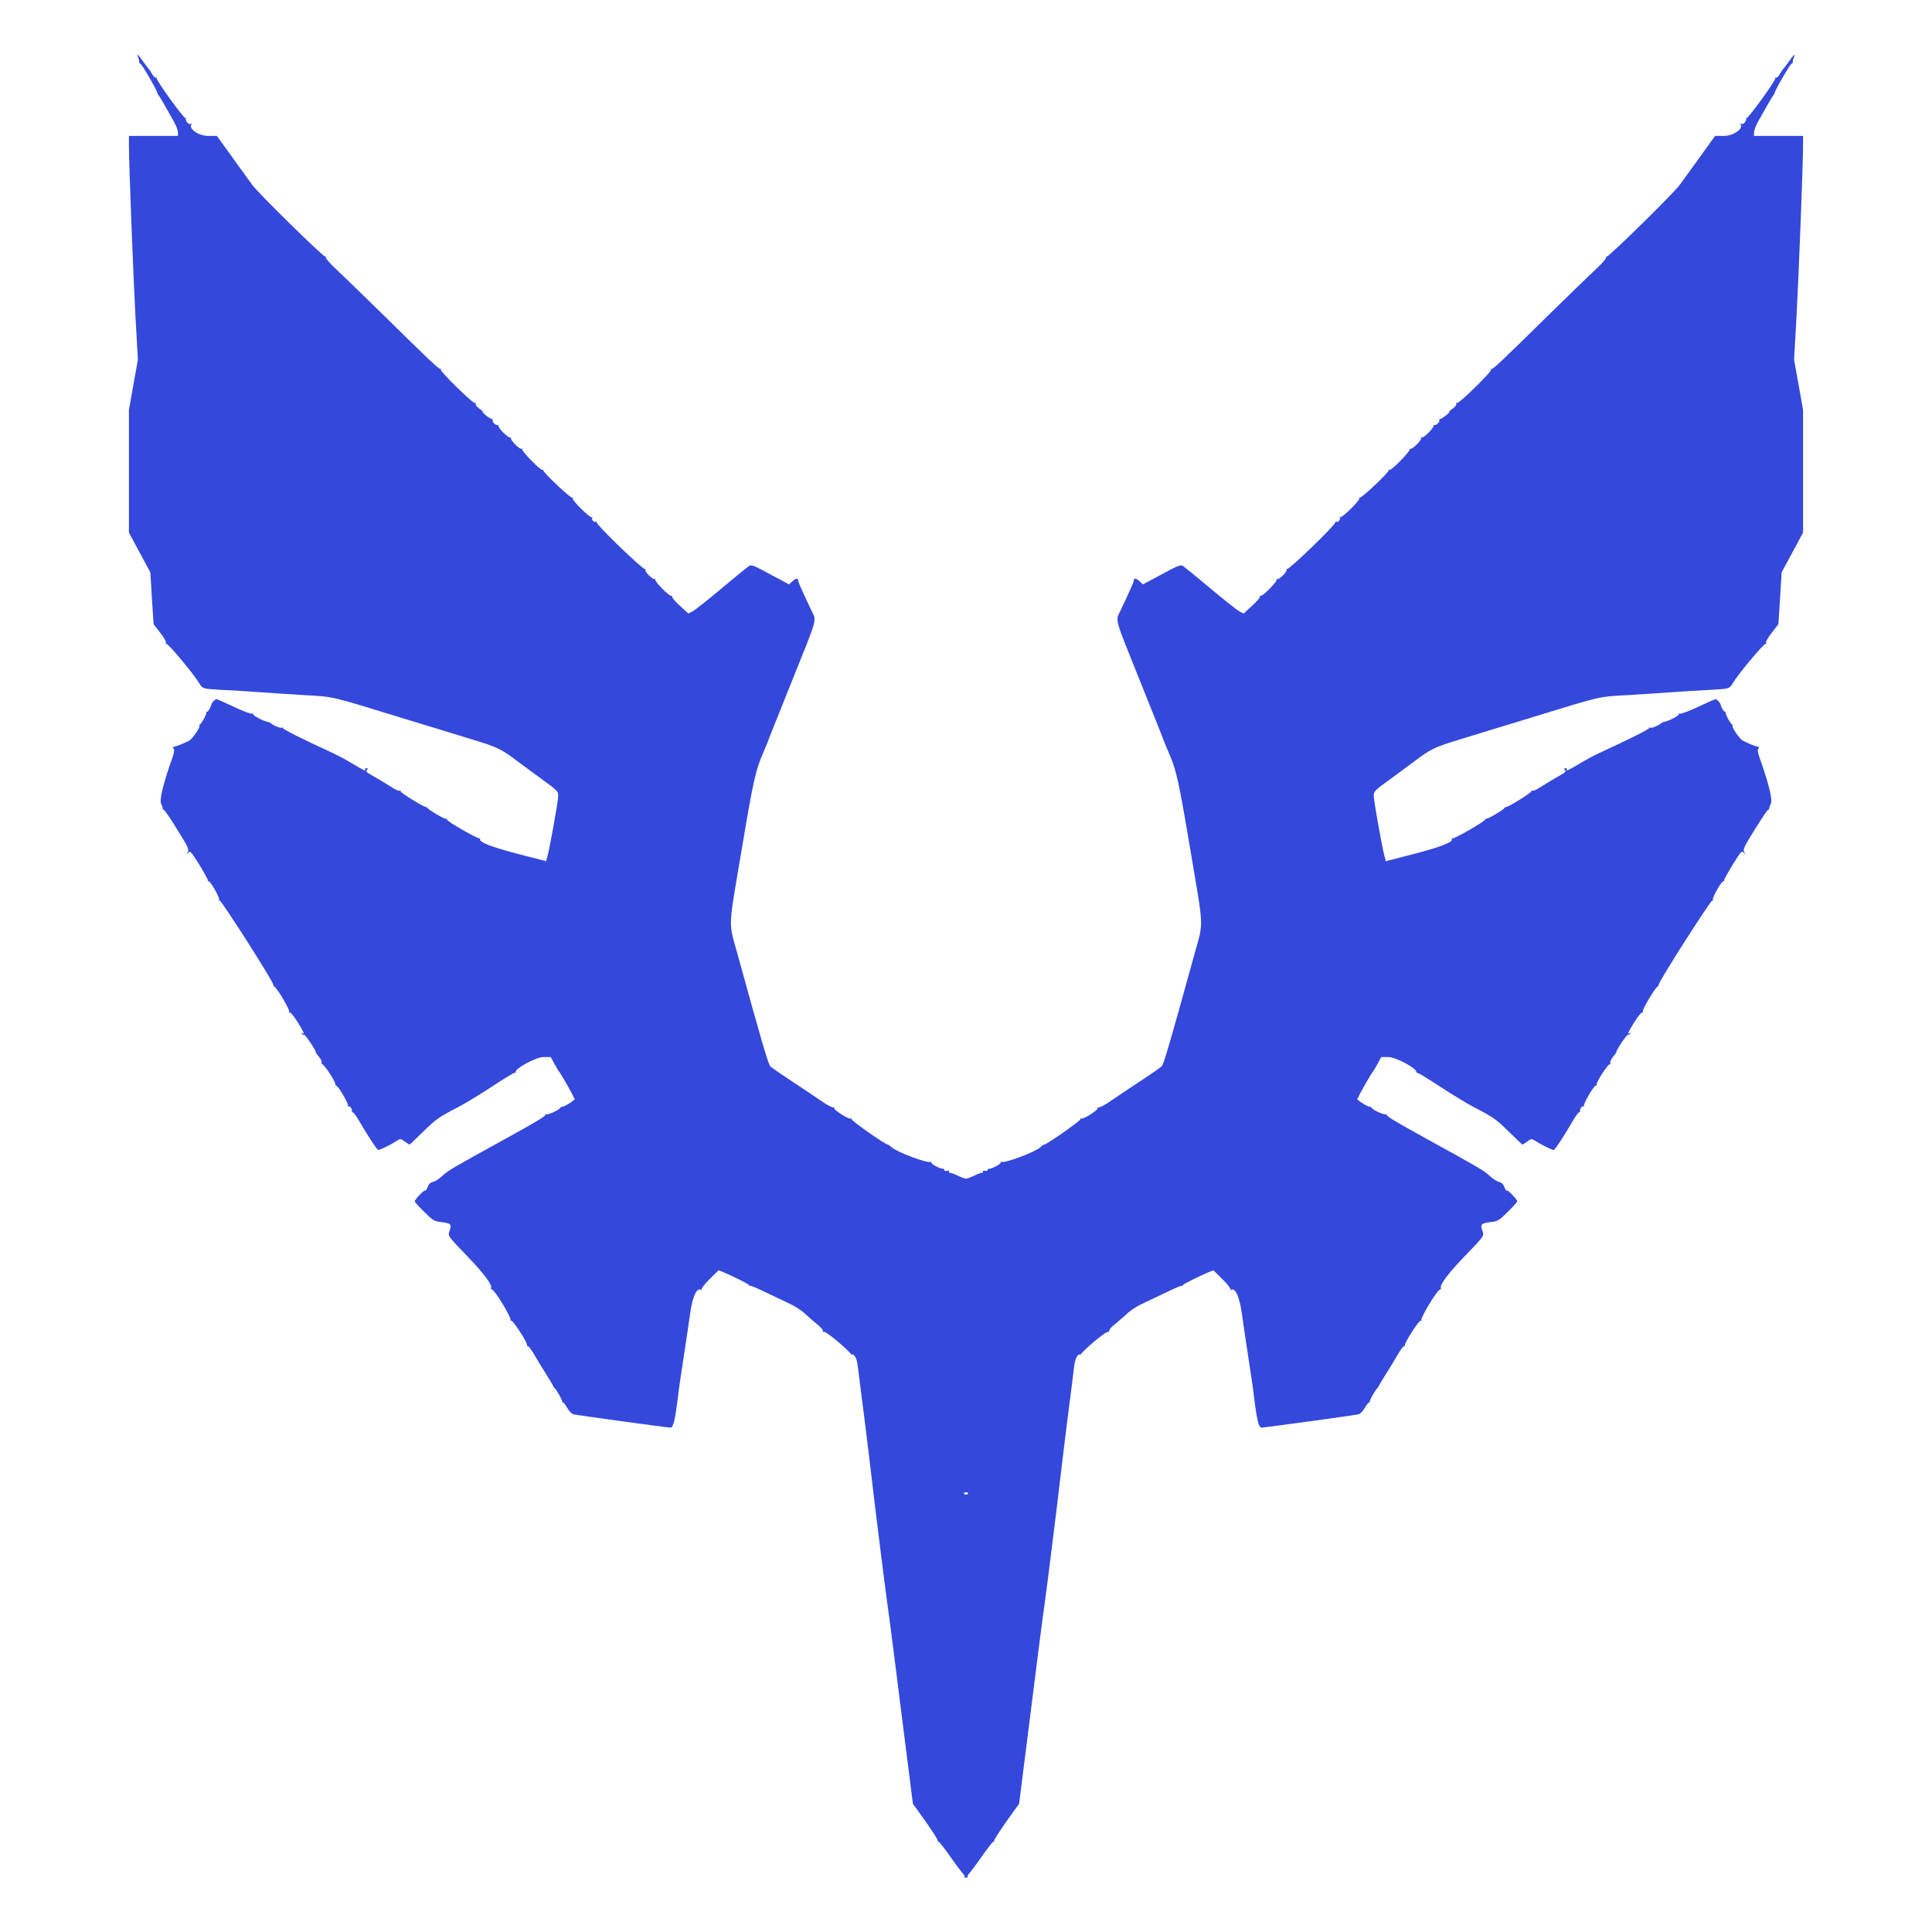
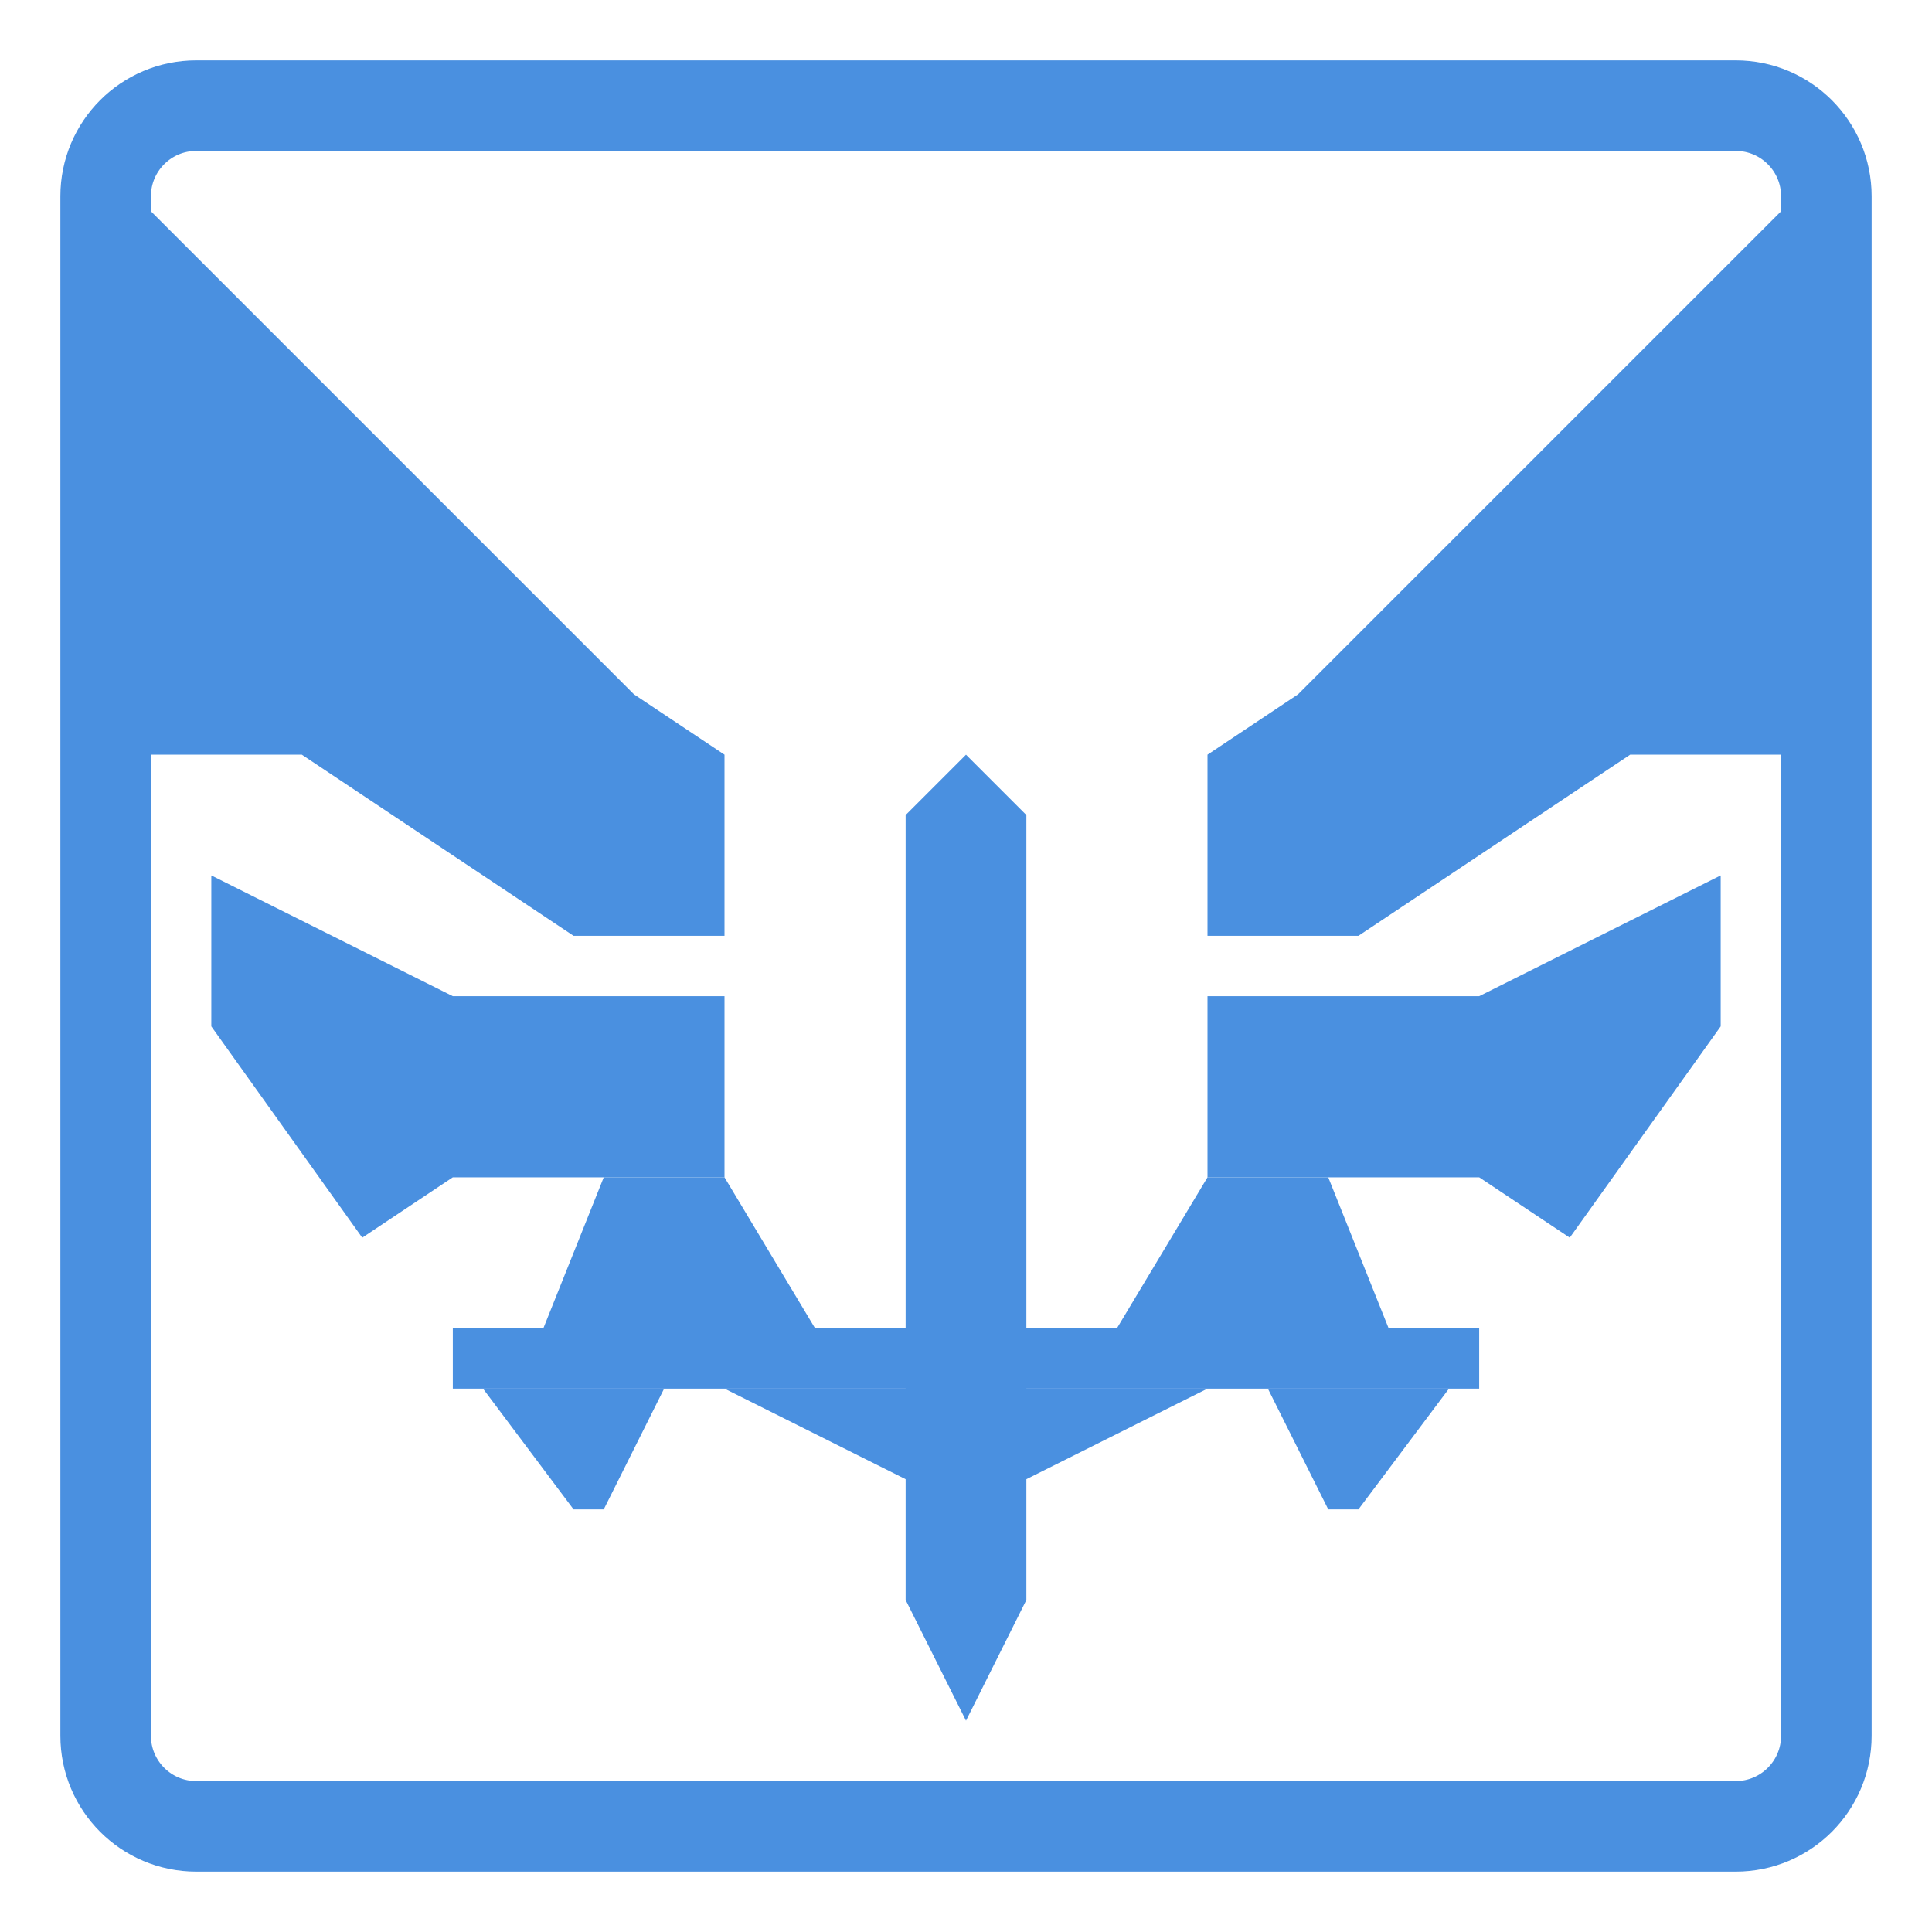
<svg xmlns="http://www.w3.org/2000/svg" width="64" height="64" viewBox="0 0 64 64">
-   <g transform="scale(0.046408) translate(92.03,-12.97)">
-     <g transform="translate(0,1400) scale(0.1,-0.1)">
-       <path d="M65 13463 c5 -10 8 -26 9 -35 0 -9 3 -15 7 -12 7 4 117 -185 122 -209 1 -6 5 -14 9 -17 6 -5 42 -68 112 -193 14 -26 26 -59 26 -72 l0 -25 -175 0 -175 0 0 -70 c0 -127 29 -881 46 -1206 l18 -321 -32 -179 -32 -179 0 -438 0 -438 76 -142 77 -142 11 -185 12 -185 48 -62 c29 -38 45 -66 40 -74 -4 -7 -3 -10 4 -5 10 6 196 -216 234 -281 24 -40 25 -40 178 -48 69 -3 179 -10 245 -15 66 -5 210 -14 320 -21 225 -13 180 -3 705 -164 173 -53 398 -121 500 -153 185 -56 210 -69 335 -164 6 -5 71 -52 145 -107 135 -98 135 -98 134 -137 -2 -41 -57 -351 -75 -420 l-11 -41 -201 52 c-196 51 -284 86 -270 108 3 5 1 7 -5 3 -10 -6 -232 121 -232 134 0 4 -6 7 -12 7 -15 0 -121 64 -126 75 -2 4 -8 8 -13 8 -17 0 -179 101 -179 111 0 6 -4 8 -9 5 -4 -3 -28 7 -52 23 -60 38 -107 66 -152 91 -29 16 -36 24 -28 34 8 9 7 13 -4 13 -8 0 -12 -4 -9 -9 10 -16 -10 -7 -90 41 -44 27 -108 61 -141 76 -213 98 -364 173 -357 180 4 5 1 5 -5 1 -11 -6 -66 17 -83 34 -3 3 -12 6 -20 8 -34 6 -109 46 -103 55 3 6 1 7 -6 3 -6 -4 -65 17 -130 48 -66 31 -122 56 -126 56 -8 0 -31 -22 -35 -35 -8 -28 -24 -55 -32 -55 -4 0 -7 -3 -6 -7 3 -11 -32 -76 -46 -85 -6 -4 -8 -8 -4 -8 15 0 -49 -96 -73 -107 -44 -23 -104 -46 -113 -44 -5 1 -4 -4 2 -11 8 -10 6 -27 -7 -64 -66 -186 -95 -303 -81 -331 7 -15 13 -31 12 -35 -1 -5 2 -8 7 -8 5 0 48 -63 95 -140 77 -123 86 -142 76 -162 -10 -21 -10 -22 3 -5 14 17 20 10 79 -84 34 -56 62 -106 61 -111 -2 -4 1 -8 6 -8 14 0 82 -121 75 -132 -4 -6 -3 -8 3 -5 10 6 383 -578 383 -600 0 -6 4 -13 8 -15 18 -7 113 -168 106 -179 -4 -7 -3 -9 3 -6 6 4 31 -27 57 -68 48 -79 53 -91 34 -79 -7 4 -8 3 -4 -5 4 -6 11 -9 15 -6 8 4 87 -113 84 -125 0 -3 10 -18 24 -34 13 -16 22 -35 19 -43 -3 -8 -2 -12 3 -9 10 6 94 -121 94 -141 0 -7 4 -13 8 -13 13 0 89 -131 83 -142 -4 -6 -2 -8 3 -5 10 7 28 -20 25 -35 -1 -5 2 -8 7 -8 5 0 26 -28 45 -62 58 -100 125 -203 135 -206 9 -3 88 36 138 68 20 13 25 12 52 -8 17 -12 32 -22 34 -22 2 0 44 41 95 90 94 92 110 104 247 175 44 22 152 88 240 145 88 58 163 104 167 102 4 -1 8 2 8 7 0 27 146 105 198 106 l53 0 27 -50 c15 -27 30 -52 33 -55 10 -9 104 -174 102 -179 0 -3 3 -9 9 -12 10 -6 -71 -59 -90 -59 -6 0 -12 -4 -14 -8 -6 -15 -89 -52 -101 -46 -7 4 -9 4 -5 -1 8 -9 -48 -43 -287 -175 -380 -209 -407 -225 -449 -264 -21 -20 -51 -39 -65 -42 -19 -4 -31 -16 -39 -37 -6 -17 -14 -28 -18 -25 -6 7 -74 -64 -74 -77 0 -5 30 -38 68 -75 62 -62 71 -67 121 -73 68 -8 76 -16 61 -59 -15 -41 -19 -35 137 -197 104 -108 168 -194 158 -212 -4 -5 1 -12 9 -15 22 -8 138 -202 130 -216 -4 -6 -3 -8 4 -4 11 7 119 -160 114 -176 -1 -4 2 -8 8 -8 5 0 25 -28 45 -62 20 -35 56 -94 81 -133 24 -38 47 -77 51 -85 4 -8 9 -17 13 -20 12 -10 55 -85 52 -92 -1 -5 2 -8 6 -8 5 0 18 -18 31 -40 12 -22 32 -42 44 -45 35 -8 670 -95 693 -95 21 0 35 63 59 269 3 25 19 130 35 235 16 105 37 245 46 311 17 121 47 186 77 168 6 -3 7 -2 4 4 -3 5 23 38 58 73 l64 63 33 -13 c67 -28 187 -88 183 -92 -3 -3 1 -5 9 -5 7 0 53 -19 102 -43 49 -23 118 -56 154 -73 70 -32 109 -58 150 -97 15 -14 48 -42 73 -63 27 -21 44 -43 41 -49 -4 -7 -2 -8 5 -4 11 7 134 -92 190 -153 13 -14 20 -19 16 -11 -5 8 1 6 12 -5 13 -14 22 -42 27 -85 4 -36 10 -81 12 -100 2 -19 20 -156 39 -305 18 -148 39 -315 45 -370 19 -168 98 -804 114 -915 14 -97 42 -314 144 -1125 l38 -300 89 -124 c48 -69 88 -130 88 -137 0 -7 4 -12 8 -11 4 1 48 -56 98 -128 50 -71 97 -130 104 -130 9 0 13 295 15 1368 2 1362 2 1367 -18 1367 -11 0 -20 5 -20 10 0 6 9 10 20 10 20 0 20 7 20 1121 0 735 -3 1118 -10 1114 -5 -3 -31 4 -57 16 -51 23 -57 26 -74 28 -5 0 -8 5 -5 10 4 5 -3 7 -14 4 -11 -3 -20 0 -20 6 0 6 -3 10 -8 9 -15 -5 -91 35 -85 45 3 6 2 7 -4 4 -21 -13 -238 68 -279 104 -11 11 -23 19 -27 19 -18 0 -266 174 -260 183 3 6 1 7 -5 3 -13 -8 -124 63 -117 74 3 4 -2 7 -10 6 -8 0 -43 18 -78 42 -34 24 -127 86 -207 139 -80 52 -153 103 -162 112 -14 14 -60 170 -234 801 -66 239 -68 165 30 747 86 510 99 566 159 703 11 25 21 50 23 55 1 6 79 201 173 435 193 481 180 433 142 514 -75 159 -94 202 -94 214 0 18 -18 15 -43 -9 l-22 -20 -133 71 c-118 64 -135 71 -153 60 -12 -8 -100 -79 -196 -160 -96 -81 -189 -154 -206 -163 l-31 -16 -61 56 c-34 31 -59 60 -55 66 3 6 2 7 -4 4 -13 -8 -126 107 -116 118 5 4 3 5 -3 2 -13 -8 -77 56 -67 67 5 4 3 6 -3 4 -16 -5 -351 319 -346 335 1 5 -2 6 -7 3 -12 -8 -33 19 -23 30 4 5 3 6 -2 2 -12 -10 -147 123 -139 136 4 6 3 8 -2 4 -9 -9 -211 182 -207 195 1 5 -1 6 -6 3 -12 -7 -154 138 -145 149 4 4 3 5 -3 2 -14 -8 -87 66 -77 78 5 4 3 5 -3 2 -14 -8 -97 76 -87 88 5 4 3 5 -3 2 -14 -8 -47 26 -37 37 5 4 3 6 -2 4 -11 -3 -77 47 -70 54 2 2 -9 12 -26 23 -16 11 -27 26 -24 33 3 7 0 10 -6 6 -12 -7 -250 226 -243 238 3 5 1 7 -4 6 -10 -3 -70 53 -416 394 -133 130 -278 271 -323 313 -46 43 -80 81 -77 86 3 5 1 8 -4 7 -13 -4 -481 455 -522 513 -19 26 -84 116 -144 199 l-108 150 -62 0 c-66 0 -140 49 -121 81 6 8 4 10 -4 5 -14 -9 -42 24 -34 38 4 5 2 6 -3 3 -11 -6 -211 271 -206 285 1 5 -1 7 -6 4 -5 -3 -17 9 -27 27 -10 18 -21 34 -25 37 -3 3 -21 26 -40 53 -35 49 -48 60 -35 30z" fill="#3448dc" />
-     </g>
-     <g transform="translate(1195.00,0) scale(-1,1)">
-       <g transform="translate(0,1400) scale(0.1,-0.1)">
-         <path d="M65 13463 c5 -10 8 -26 9 -35 0 -9 3 -15 7 -12 7 4 117 -185 122 -209 1 -6 5 -14 9 -17 6 -5 42 -68 112 -193 14 -26 26 -59 26 -72 l0 -25 -175 0 -175 0 0 -70 c0 -127 29 -881 46 -1206 l18 -321 -32 -179 -32 -179 0 -438 0 -438 76 -142 77 -142 11 -185 12 -185 48 -62 c29 -38 45 -66 40 -74 -4 -7 -3 -10 4 -5 10 6 196 -216 234 -281 24 -40 25 -40 178 -48 69 -3 179 -10 245 -15 66 -5 210 -14 320 -21 225 -13 180 -3 705 -164 173 -53 398 -121 500 -153 185 -56 210 -69 335 -164 6 -5 71 -52 145 -107 135 -98 135 -98 134 -137 -2 -41 -57 -351 -75 -420 l-11 -41 -201 52 c-196 51 -284 86 -270 108 3 5 1 7 -5 3 -10 -6 -232 121 -232 134 0 4 -6 7 -12 7 -15 0 -121 64 -126 75 -2 4 -8 8 -13 8 -17 0 -179 101 -179 111 0 6 -4 8 -9 5 -4 -3 -28 7 -52 23 -60 38 -107 66 -152 91 -29 16 -36 24 -28 34 8 9 7 13 -4 13 -8 0 -12 -4 -9 -9 10 -16 -10 -7 -90 41 -44 27 -108 61 -141 76 -213 98 -364 173 -357 180 4 5 1 5 -5 1 -11 -6 -66 17 -83 34 -3 3 -12 6 -20 8 -34 6 -109 46 -103 55 3 6 1 7 -6 3 -6 -4 -65 17 -130 48 -66 31 -122 56 -126 56 -8 0 -31 -22 -35 -35 -8 -28 -24 -55 -32 -55 -4 0 -7 -3 -6 -7 3 -11 -32 -76 -46 -85 -6 -4 -8 -8 -4 -8 15 0 -49 -96 -73 -107 -44 -23 -104 -46 -113 -44 -5 1 -4 -4 2 -11 8 -10 6 -27 -7 -64 -66 -186 -95 -303 -81 -331 7 -15 13 -31 12 -35 -1 -5 2 -8 7 -8 5 0 48 -63 95 -140 77 -123 86 -142 76 -162 -10 -21 -10 -22 3 -5 14 17 20 10 79 -84 34 -56 62 -106 61 -111 -2 -4 1 -8 6 -8 14 0 82 -121 75 -132 -4 -6 -3 -8 3 -5 10 6 383 -578 383 -600 0 -6 4 -13 8 -15 18 -7 113 -168 106 -179 -4 -7 -3 -9 3 -6 6 4 31 -27 57 -68 48 -79 53 -91 34 -79 -7 4 -8 3 -4 -5 4 -6 11 -9 15 -6 8 4 87 -113 84 -125 0 -3 10 -18 24 -34 13 -16 22 -35 19 -43 -3 -8 -2 -12 3 -9 10 6 94 -121 94 -141 0 -7 4 -13 8 -13 13 0 89 -131 83 -142 -4 -6 -2 -8 3 -5 10 7 28 -20 25 -35 -1 -5 2 -8 7 -8 5 0 26 -28 45 -62 58 -100 125 -203 135 -206 9 -3 88 36 138 68 20 13 25 12 52 -8 17 -12 32 -22 34 -22 2 0 44 41 95 90 94 92 110 104 247 175 44 22 152 88 240 145 88 58 163 104 167 102 4 -1 8 2 8 7 0 27 146 105 198 106 l53 0 27 -50 c15 -27 30 -52 33 -55 10 -9 104 -174 102 -179 0 -3 3 -9 9 -12 10 -6 -71 -59 -90 -59 -6 0 -12 -4 -14 -8 -6 -15 -89 -52 -101 -46 -7 4 -9 4 -5 -1 8 -9 -48 -43 -287 -175 -380 -209 -407 -225 -449 -264 -21 -20 -51 -39 -65 -42 -19 -4 -31 -16 -39 -37 -6 -17 -14 -28 -18 -25 -6 7 -74 -64 -74 -77 0 -5 30 -38 68 -75 62 -62 71 -67 121 -73 68 -8 76 -16 61 -59 -15 -41 -19 -35 137 -197 104 -108 168 -194 158 -212 -4 -5 1 -12 9 -15 22 -8 138 -202 130 -216 -4 -6 -3 -8 4 -4 11 7 119 -160 114 -176 -1 -4 2 -8 8 -8 5 0 25 -28 45 -62 20 -35 56 -94 81 -133 24 -38 47 -77 51 -85 4 -8 9 -17 13 -20 12 -10 55 -85 52 -92 -1 -5 2 -8 6 -8 5 0 18 -18 31 -40 12 -22 32 -42 44 -45 35 -8 670 -95 693 -95 21 0 35 63 59 269 3 25 19 130 35 235 16 105 37 245 46 311 17 121 47 186 77 168 6 -3 7 -2 4 4 -3 5 23 38 58 73 l64 63 33 -13 c67 -28 187 -88 183 -92 -3 -3 1 -5 9 -5 7 0 53 -19 102 -43 49 -23 118 -56 154 -73 70 -32 109 -58 150 -97 15 -14 48 -42 73 -63 27 -21 44 -43 41 -49 -4 -7 -2 -8 5 -4 11 7 134 -92 190 -153 13 -14 20 -19 16 -11 -5 8 1 6 12 -5 13 -14 22 -42 27 -85 4 -36 10 -81 12 -100 2 -19 20 -156 39 -305 18 -148 39 -315 45 -370 19 -168 98 -804 114 -915 14 -97 42 -314 144 -1125 l38 -300 89 -124 c48 -69 88 -130 88 -137 0 -7 4 -12 8 -11 4 1 48 -56 98 -128 50 -71 97 -130 104 -130 9 0 13 295 15 1368 2 1362 2 1367 -18 1367 -11 0 -20 5 -20 10 0 6 9 10 20 10 20 0 20 7 20 1121 0 735 -3 1118 -10 1114 -5 -3 -31 4 -57 16 -51 23 -57 26 -74 28 -5 0 -8 5 -5 10 4 5 -3 7 -14 4 -11 -3 -20 0 -20 6 0 6 -3 10 -8 9 -15 -5 -91 35 -85 45 3 6 2 7 -4 4 -21 -13 -238 68 -279 104 -11 11 -23 19 -27 19 -18 0 -266 174 -260 183 3 6 1 7 -5 3 -13 -8 -124 63 -117 74 3 4 -2 7 -10 6 -8 0 -43 18 -78 42 -34 24 -127 86 -207 139 -80 52 -153 103 -162 112 -14 14 -60 170 -234 801 -66 239 -68 165 30 747 86 510 99 566 159 703 11 25 21 50 23 55 1 6 79 201 173 435 193 481 180 433 142 514 -75 159 -94 202 -94 214 0 18 -18 15 -43 -9 l-22 -20 -133 71 c-118 64 -135 71 -153 60 -12 -8 -100 -79 -196 -160 -96 -81 -189 -154 -206 -163 l-31 -16 -61 56 c-34 31 -59 60 -55 66 3 6 2 7 -4 4 -13 -8 -126 107 -116 118 5 4 3 5 -3 2 -13 -8 -77 56 -67 67 5 4 3 6 -3 4 -16 -5 -351 319 -346 335 1 5 -2 6 -7 3 -12 -8 -33 19 -23 30 4 5 3 6 -2 2 -12 -10 -147 123 -139 136 4 6 3 8 -2 4 -9 -9 -211 182 -207 195 1 5 -1 6 -6 3 -12 -7 -154 138 -145 149 4 4 3 5 -3 2 -14 -8 -87 66 -77 78 5 4 3 5 -3 2 -14 -8 -97 76 -87 88 5 4 3 5 -3 2 -14 -8 -47 26 -37 37 5 4 3 6 -2 4 -11 -3 -77 47 -70 54 2 2 -9 12 -26 23 -16 11 -27 26 -24 33 3 7 0 10 -6 6 -12 -7 -250 226 -243 238 3 5 1 7 -4 6 -10 -3 -70 53 -416 394 -133 130 -278 271 -323 313 -46 43 -80 81 -77 86 3 5 1 8 -4 7 -13 -4 -481 455 -522 513 -19 26 -84 116 -144 199 l-108 150 -62 0 c-66 0 -140 49 -121 81 6 8 4 10 -4 5 -14 -9 -42 24 -34 38 4 5 2 6 -3 3 -11 -6 -211 271 -206 285 1 5 -1 7 -6 4 -5 -3 -17 9 -27 27 -10 18 -21 34 -25 37 -3 3 -21 26 -40 53 -35 49 -48 60 -35 30z" fill="#3448dc" />
-       </g>
-     </g>
+   <rect x="3.5" y="3.5" width="57" height="57" rx="3" fill="none" stroke="#4a90e0" stroke-width="3" />
+   <polygon points="5,7 21,23 24,25 24,31 19,31 10,25 5,25" fill="#4a90e0" />
+   <polygon points="7,29 15,33 24,33 24,39 19,39 15,39 12,41 7,34" fill="#4a90e0" />
+   <polygon points="20,39 24,39 27,44 18,44" fill="#4a90e0" />
+   <polygon points="15,44 32,44 32,46 15,46" fill="#4a90e0" />
+   <polygon points="24,46 32,46 32,49 30,49" fill="#4a90e0" />
+   <polygon points="16,46 22,46 20,50 19,50" fill="#4a90e0" />
+   <g transform="translate(64 0) scale(-1 1)">
+     <polygon points="5,7 21,23 24,25 24,31 19,31 10,25 5,25" fill="#4a90e0" />
+     <polygon points="7,29 15,33 24,33 24,39 19,39 15,39 12,41 7,34" fill="#4a90e0" />
+     <polygon points="20,39 24,39 27,44 18,44" fill="#4a90e0" />
+     <polygon points="15,44 32,44 32,46 15,46" fill="#4a90e0" />
+     <polygon points="24,46 32,46 32,49 30,49" fill="#4a90e0" />
+     <polygon points="16,46 22,46 20,50 19,50" fill="#4a90e0" />
  </g>
+   <polygon points="32,25 34,27 34,53 32,57 30,53 30,27" fill="#4a90e0" />
</svg>
